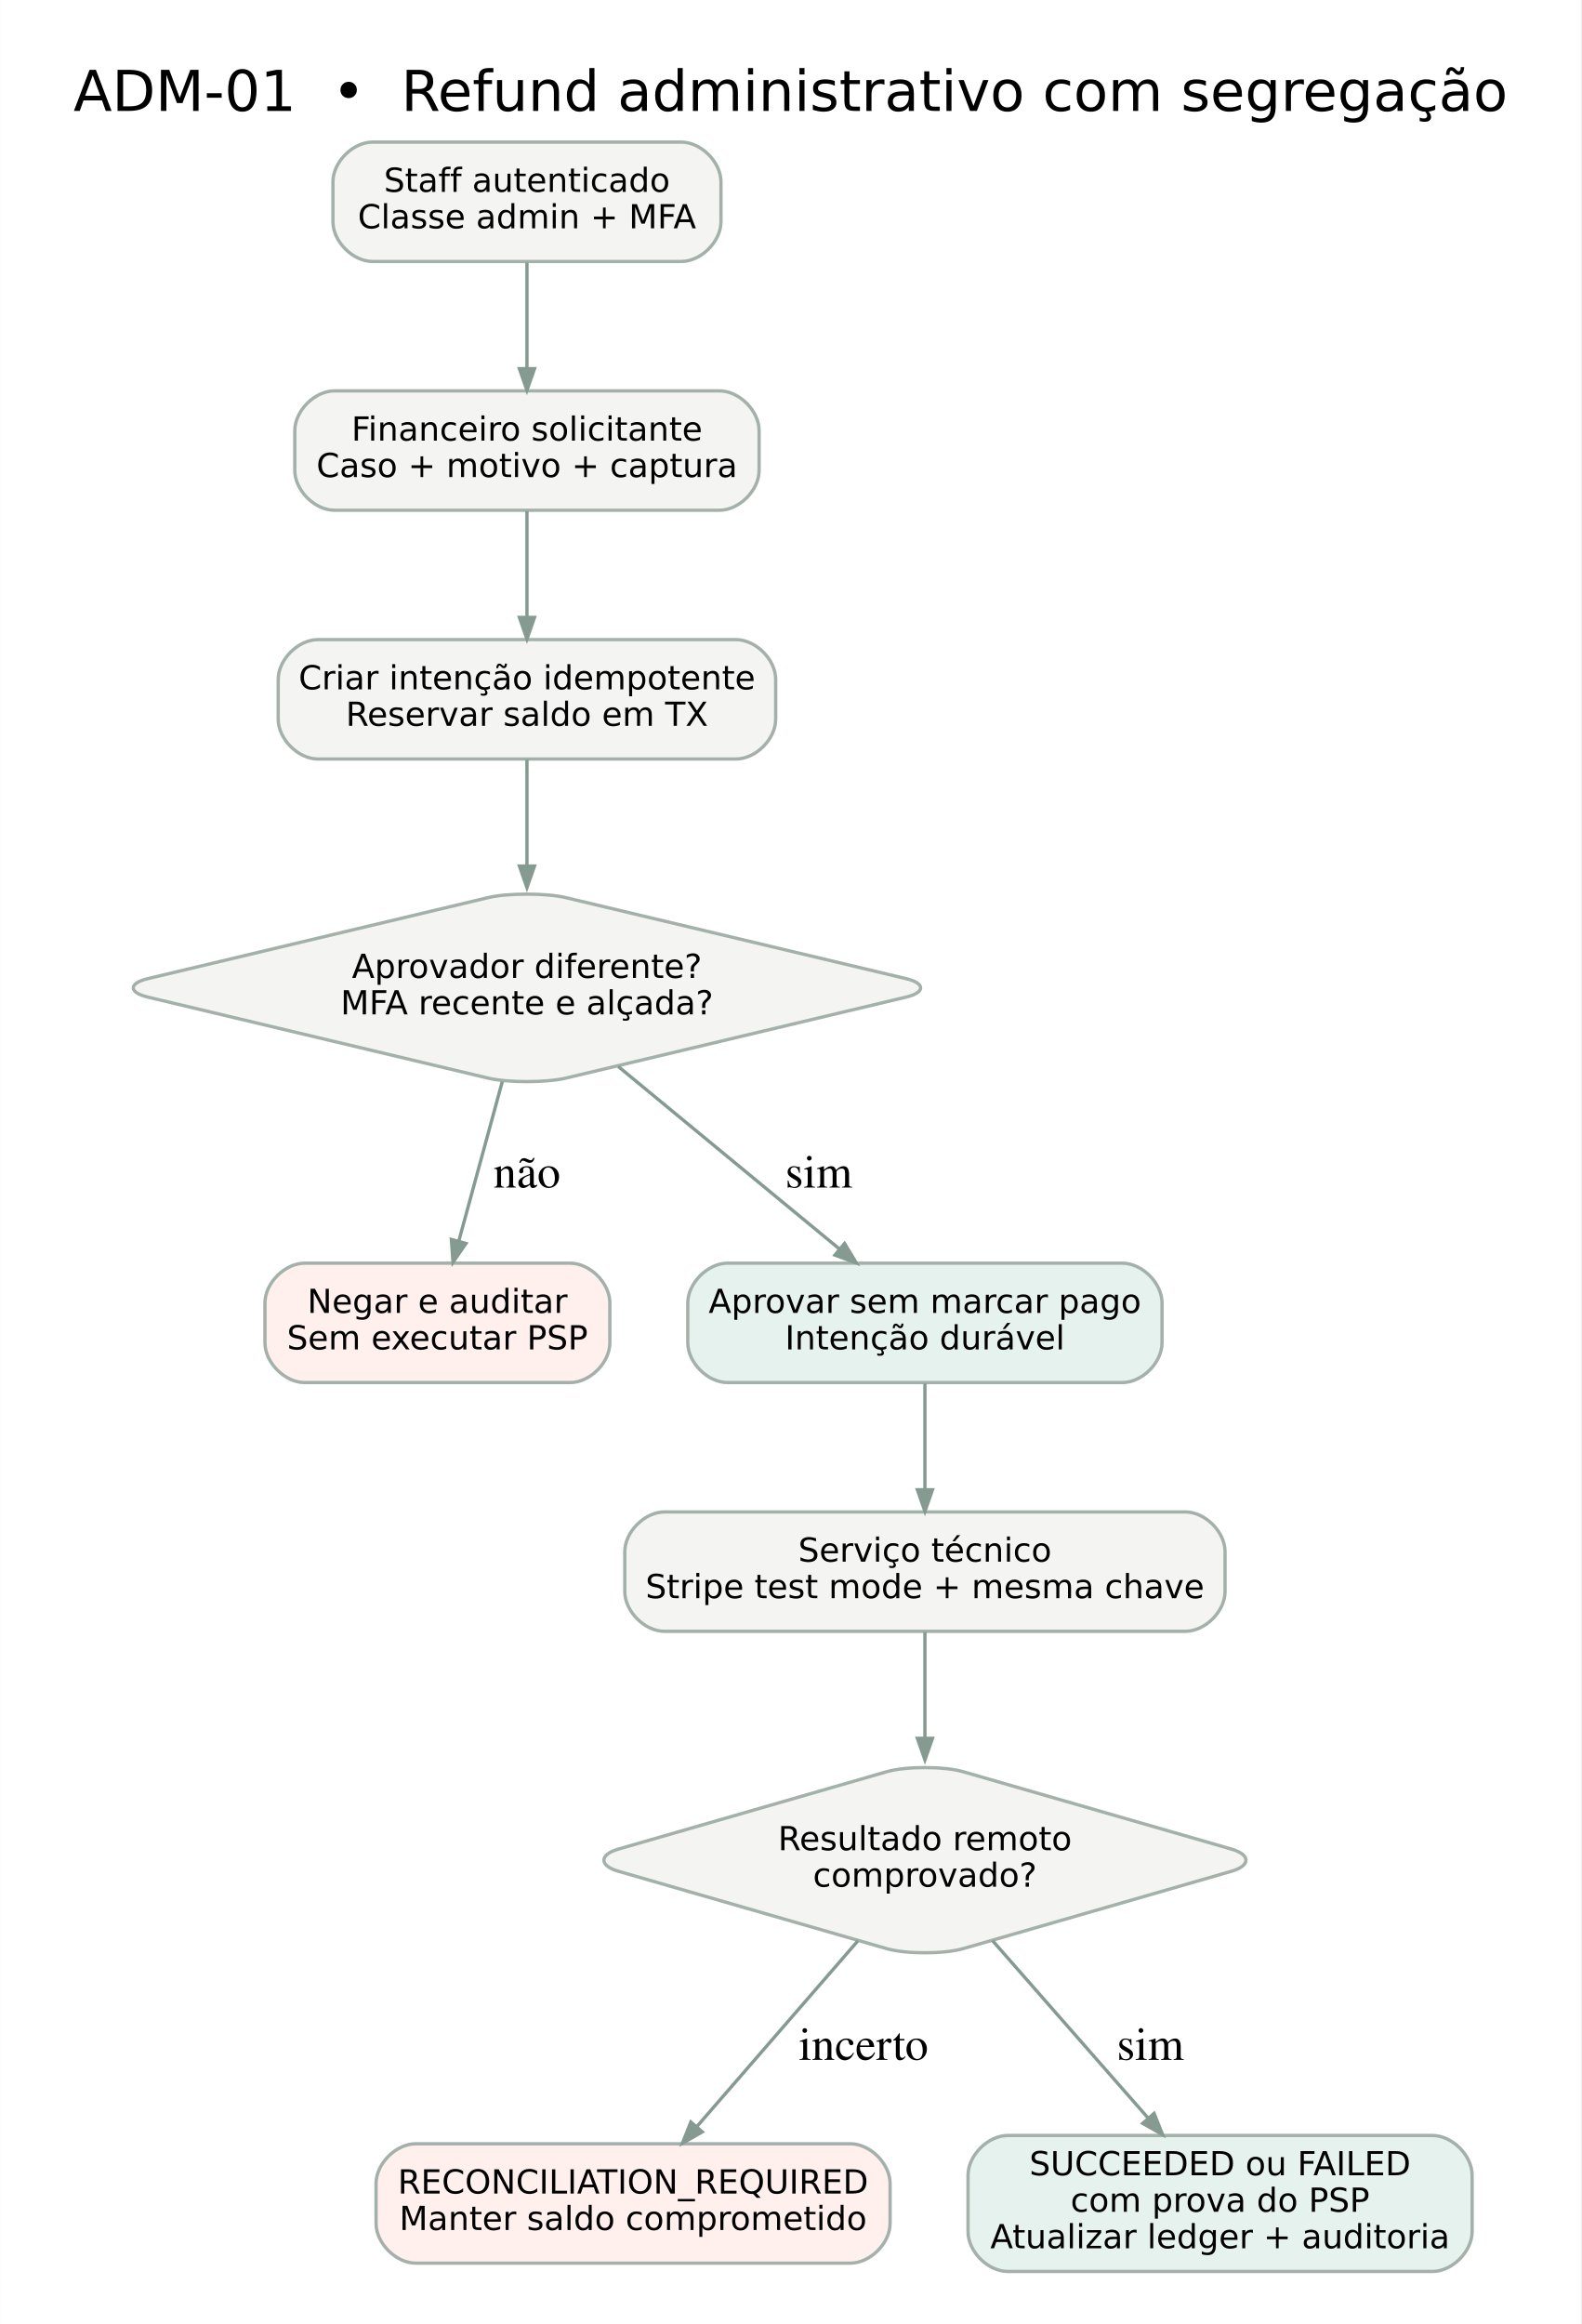
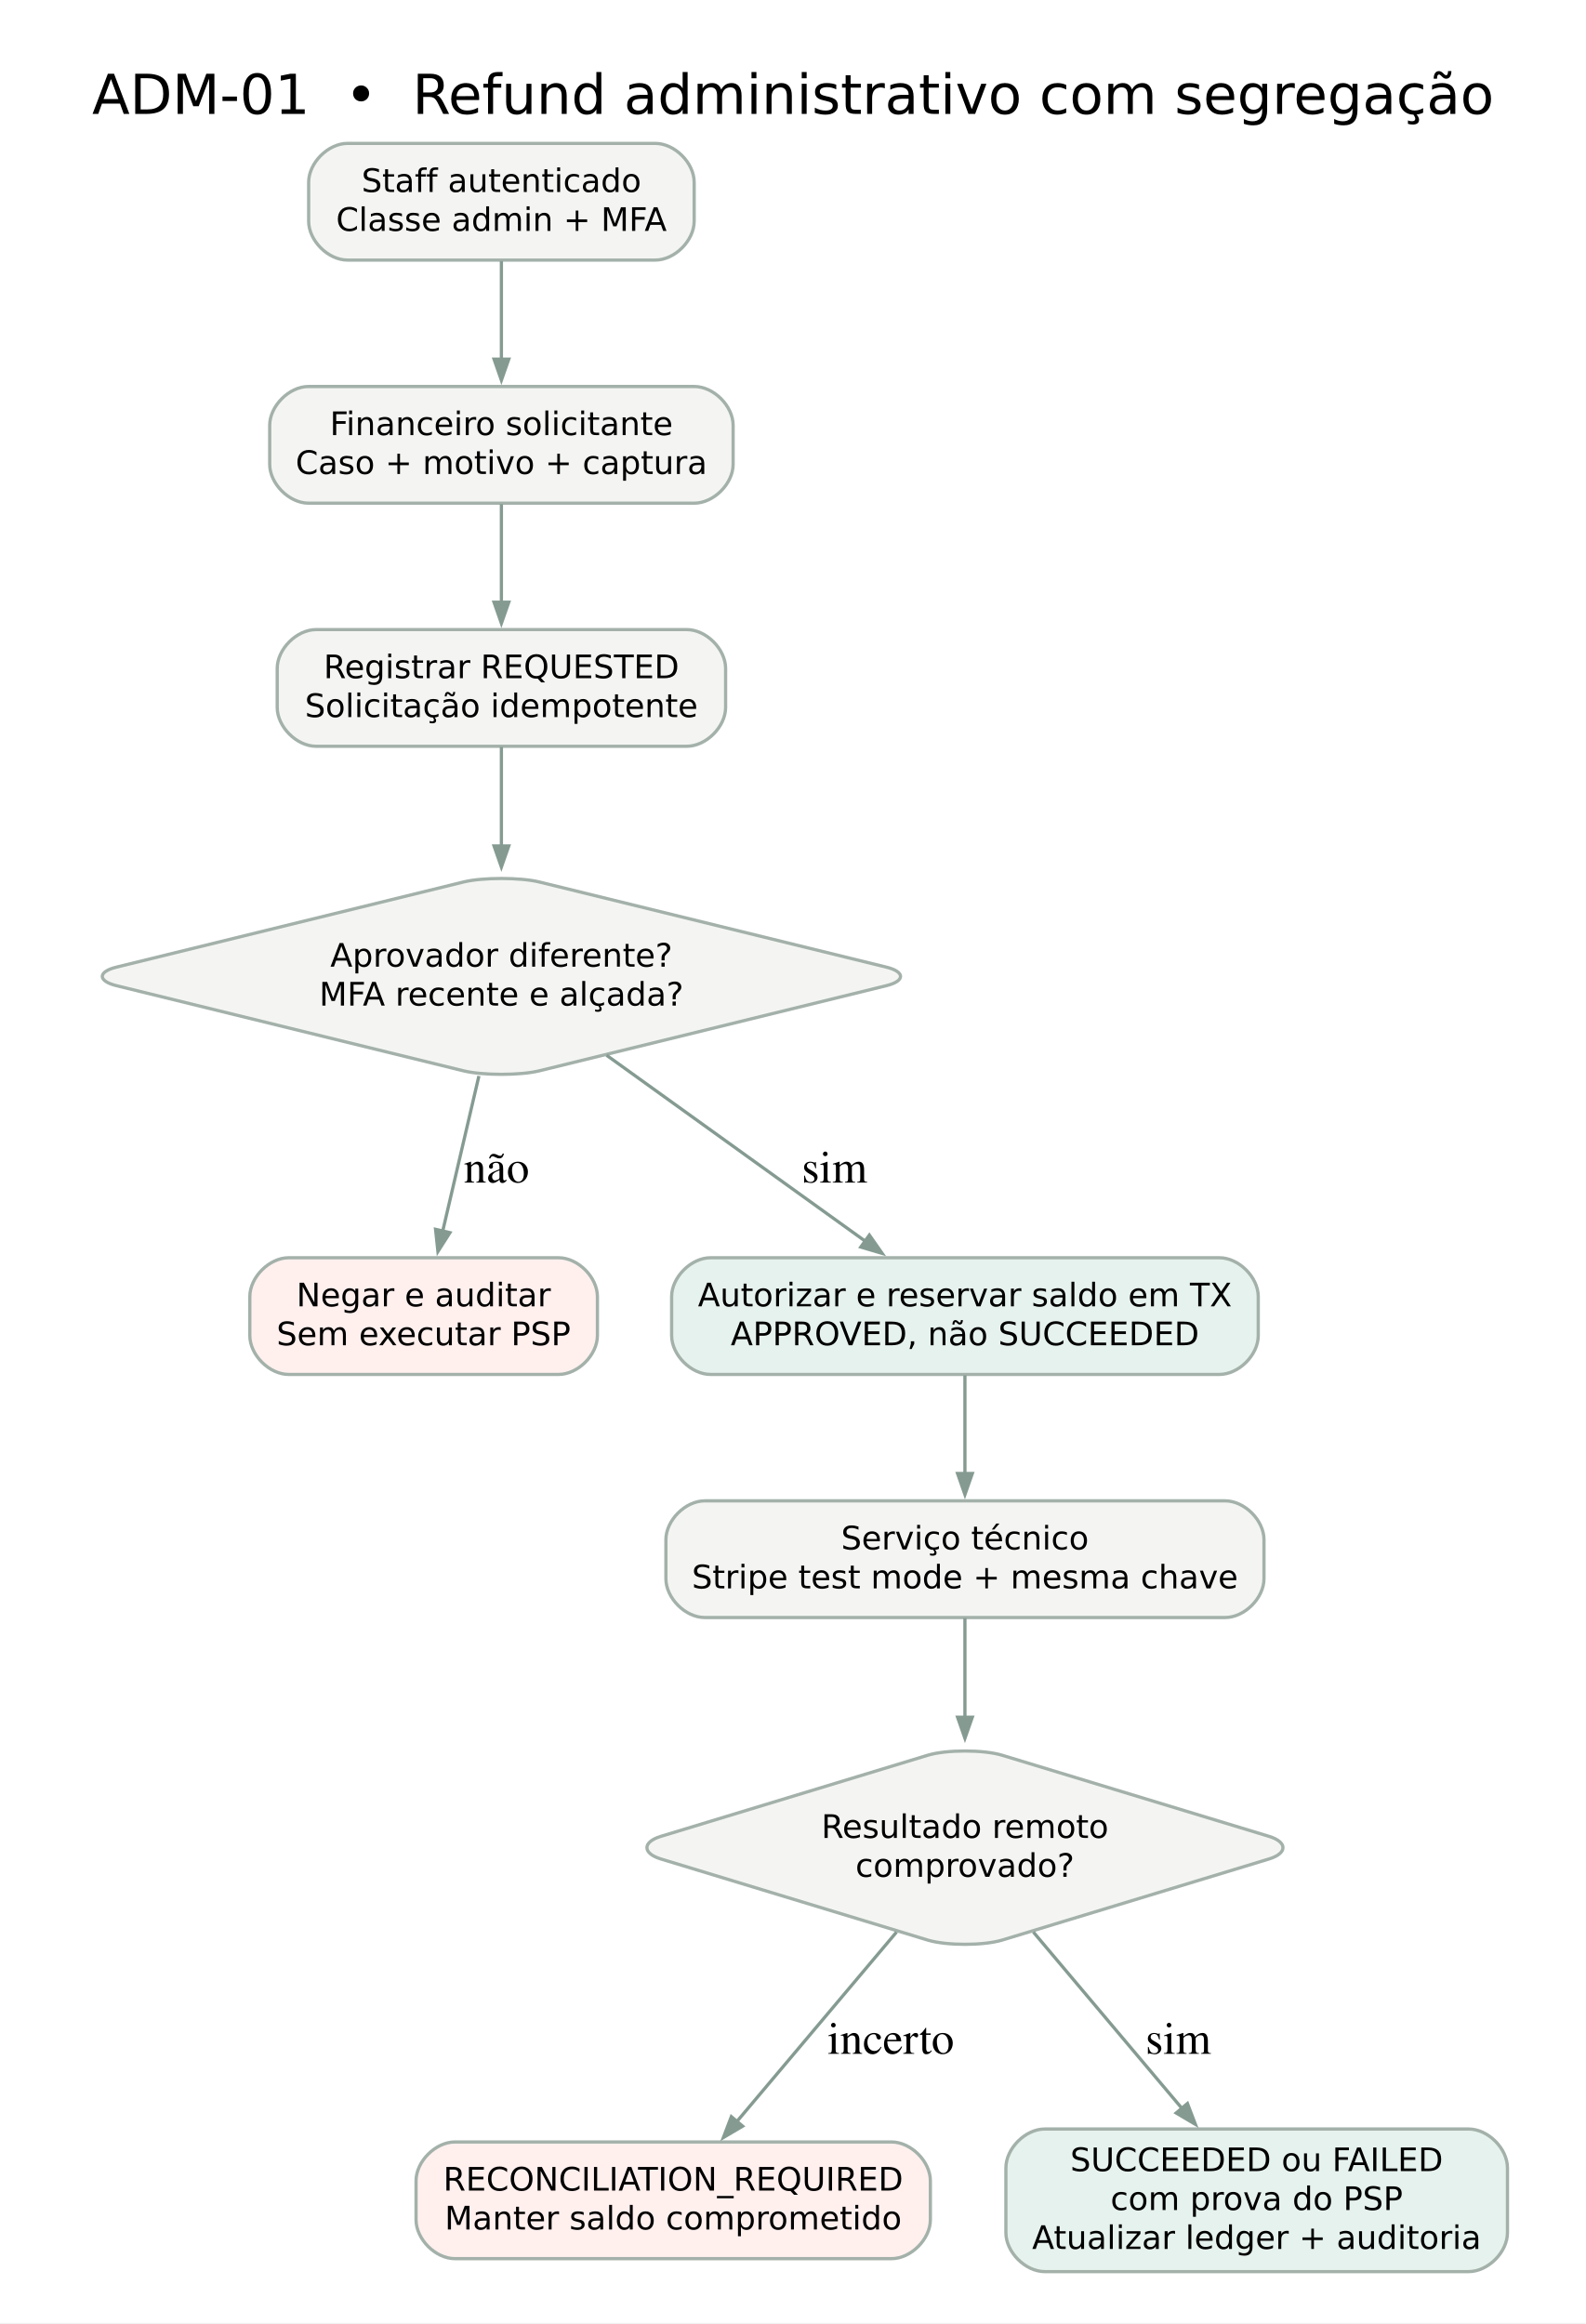
- <svg xmlns="http://www.w3.org/2000/svg" width="477pt" height="701pt" viewBox="0.00 0.00 476.68 700.68">
-   <g id="graph0" class="graph" transform="scale(1 1) rotate(0) translate(15.84 684.84)">
-     <polygon fill="white" stroke="transparent" points="-15.84,15.84 -15.84,-684.84 460.84,-684.84 460.84,15.84 -15.84,15.84" />
-     <text text-anchor="middle" x="222.5" y="-651.4" font-family="DejaVu Sans" font-size="17.00">ADM-01  •  Refund administrativo com segregação</text>
+ <svg xmlns="http://www.w3.org/2000/svg" width="489pt" height="717pt" viewBox="0.00 0.00 489.00 717.00">
+   <g id="graph0" class="graph" transform="scale(1 1) rotate(0) translate(15.84 700.84)">
+     <polygon fill="white" stroke="none" points="-15.84,15.84 -15.84,-700.84 473.48,-700.84 473.48,15.84 -15.84,15.84" />
+     <text xml:space="preserve" text-anchor="middle" x="228.82" y="-665.7" font-family="DejaVu Sans" font-size="17.00">ADM-01  •  Refund administrativo com segregação</text>
    <g id="node1" class="node">
-       <path fill="#f4f5f2" stroke="#a3b1aa" d="M189.5,-642C189.5,-642 96.5,-642 96.5,-642 90.5,-642 84.5,-636 84.5,-630 84.5,-630 84.5,-618 84.5,-618 84.5,-612 90.5,-606 96.5,-606 96.5,-606 189.5,-606 189.5,-606 195.5,-606 201.5,-612 201.5,-618 201.5,-618 201.5,-630 201.5,-630 201.5,-636 195.5,-642 189.5,-642" />
-       <text text-anchor="middle" x="143" y="-627" font-family="DejaVu Sans" font-size="10.00">Staff autenticado</text>
-       <text text-anchor="middle" x="143" y="-616" font-family="DejaVu Sans" font-size="10.00">Classe admin + MFA</text>
+       <path fill="#f4f5f2" stroke="#a3b1aa" d="M186.31,-656.6C186.31,-656.6 91.38,-656.6 91.38,-656.6 85.38,-656.6 79.38,-650.6 79.38,-644.6 79.38,-644.6 79.38,-632.6 79.38,-632.6 79.38,-626.6 85.38,-620.6 91.38,-620.6 91.38,-620.6 186.31,-620.6 186.31,-620.6 192.31,-620.6 198.31,-626.6 198.31,-632.6 198.31,-632.6 198.31,-644.6 198.31,-644.6 198.31,-650.6 192.31,-656.6 186.31,-656.6" />
+       <text xml:space="preserve" text-anchor="middle" x="138.84" y="-641.6" font-family="DejaVu Sans" font-size="10.00">Staff autenticado</text>
+       <text xml:space="preserve" text-anchor="middle" x="138.84" y="-629.6" font-family="DejaVu Sans" font-size="10.00">Classe admin + MFA</text>
    </g>
    <g id="node2" class="node">
-       <path fill="#f4f5f2" stroke="#a3b1aa" d="M201,-567C201,-567 85,-567 85,-567 79,-567 73,-561 73,-555 73,-555 73,-543 73,-543 73,-537 79,-531 85,-531 85,-531 201,-531 201,-531 207,-531 213,-537 213,-543 213,-543 213,-555 213,-555 213,-561 207,-567 201,-567" />
-       <text text-anchor="middle" x="143" y="-552" font-family="DejaVu Sans" font-size="10.00">Financeiro solicitante</text>
-       <text text-anchor="middle" x="143" y="-541" font-family="DejaVu Sans" font-size="10.00">Caso + motivo + captura</text>
+       <path fill="#f4f5f2" stroke="#a3b1aa" d="M198.33,-581.6C198.33,-581.6 79.36,-581.6 79.36,-581.6 73.36,-581.6 67.36,-575.6 67.36,-569.6 67.36,-569.6 67.36,-557.6 67.36,-557.6 67.36,-551.6 73.36,-545.6 79.36,-545.6 79.36,-545.6 198.33,-545.6 198.33,-545.6 204.33,-545.6 210.33,-551.6 210.33,-557.6 210.33,-557.6 210.33,-569.6 210.33,-569.6 210.33,-575.6 204.33,-581.6 198.33,-581.6" />
+       <text xml:space="preserve" text-anchor="middle" x="138.84" y="-566.6" font-family="DejaVu Sans" font-size="10.00">Financeiro solicitante</text>
+       <text xml:space="preserve" text-anchor="middle" x="138.84" y="-554.6" font-family="DejaVu Sans" font-size="10.00">Caso + motivo + captura</text>
    </g>
    <g id="edge1" class="edge">
-       <path fill="none" stroke="#859b92" d="M143,-605.7C143,-596.15 143,-584.16 143,-573.75" />
-       <polygon fill="#859b92" stroke="#859b92" points="145.28,-573.68 143,-567.18 140.73,-573.68 145.28,-573.68" />
+       <path fill="none" stroke="#859b92" d="M138.84,-620.3C138.84,-611.18 138.84,-599.84 138.84,-589.76" />
+       <polygon fill="#859b92" stroke="#859b92" points="141.12,-590.04 138.84,-583.54 136.57,-590.04 141.12,-590.04" />
    </g>
    <g id="node3" class="node">
-       <path fill="#f4f5f2" stroke="#a3b1aa" d="M206,-492C206,-492 80,-492 80,-492 74,-492 68,-486 68,-480 68,-480 68,-468 68,-468 68,-462 74,-456 80,-456 80,-456 206,-456 206,-456 212,-456 218,-462 218,-468 218,-468 218,-480 218,-480 218,-486 212,-492 206,-492" />
-       <text text-anchor="middle" x="143" y="-477" font-family="DejaVu Sans" font-size="10.00">Criar intenção idempotente</text>
-       <text text-anchor="middle" x="143" y="-466" font-family="DejaVu Sans" font-size="10.00">Reservar saldo em TX</text>
+       <path fill="#f4f5f2" stroke="#a3b1aa" d="M196.01,-506.6C196.01,-506.6 81.68,-506.6 81.68,-506.6 75.68,-506.6 69.68,-500.6 69.68,-494.6 69.68,-494.6 69.68,-482.6 69.68,-482.6 69.68,-476.6 75.68,-470.6 81.68,-470.6 81.68,-470.6 196.01,-470.6 196.01,-470.6 202.01,-470.6 208.01,-476.6 208.01,-482.6 208.01,-482.6 208.01,-494.6 208.01,-494.6 208.01,-500.6 202.01,-506.6 196.01,-506.6" />
+       <text xml:space="preserve" text-anchor="middle" x="138.84" y="-491.6" font-family="DejaVu Sans" font-size="10.00">Registrar REQUESTED</text>
+       <text xml:space="preserve" text-anchor="middle" x="138.84" y="-479.6" font-family="DejaVu Sans" font-size="10.00">Solicitação idempotente</text>
    </g>
    <g id="edge2" class="edge">
-       <path fill="none" stroke="#859b92" d="M143,-530.7C143,-521.15 143,-509.16 143,-498.75" />
-       <polygon fill="#859b92" stroke="#859b92" points="145.28,-498.68 143,-492.18 140.73,-498.68 145.28,-498.68" />
+       <path fill="none" stroke="#859b92" d="M138.84,-545.3C138.84,-536.18 138.84,-524.84 138.84,-514.76" />
+       <polygon fill="#859b92" stroke="#859b92" points="141.12,-515.04 138.84,-508.54 136.57,-515.04 141.12,-515.04" />
    </g>
    <g id="node4" class="node">
-       <path fill="#f4f5f2" stroke="#a3b1aa" d="M131.33,-414.22C131.33,-414.22 28.67,-389.78 28.67,-389.78 22.84,-388.39 22.84,-385.61 28.67,-384.22 28.67,-384.22 131.33,-359.78 131.33,-359.78 137.16,-358.39 148.84,-358.39 154.67,-359.78 154.67,-359.78 257.33,-384.22 257.33,-384.22 263.16,-385.61 263.16,-388.39 257.33,-389.78 257.33,-389.78 154.67,-414.22 154.67,-414.22 148.84,-415.61 137.16,-415.61 131.33,-414.22" />
-       <text text-anchor="middle" x="143" y="-390" font-family="DejaVu Sans" font-size="10.00">Aprovador diferente?</text>
-       <text text-anchor="middle" x="143" y="-379" font-family="DejaVu Sans" font-size="10.00">MFA recente e alçada?</text>
+       <path fill="#f4f5f2" stroke="#a3b1aa" d="M127.19,-428.74C127.19,-428.74 20.09,-402.46 20.09,-402.46 14.26,-401.03 14.26,-398.17 20.09,-396.74 20.09,-396.74 127.19,-370.46 127.19,-370.46 133.02,-369.03 144.67,-369.03 150.5,-370.46 150.5,-370.46 257.6,-396.74 257.6,-396.74 263.43,-398.17 263.43,-401.03 257.6,-402.46 257.6,-402.46 150.5,-428.74 150.5,-428.74 144.67,-430.17 133.02,-430.17 127.19,-428.74" />
+       <text xml:space="preserve" text-anchor="middle" x="138.84" y="-402.6" font-family="DejaVu Sans" font-size="10.00">Aprovador diferente?</text>
+       <text xml:space="preserve" text-anchor="middle" x="138.84" y="-390.6" font-family="DejaVu Sans" font-size="10.00">MFA recente e alçada?</text>
    </g>
    <g id="edge3" class="edge">
-       <path fill="none" stroke="#859b92" d="M143,-455.8C143,-446.64 143,-435.02 143,-423.99" />
-       <polygon fill="#859b92" stroke="#859b92" points="145.28,-423.73 143,-417.23 140.73,-423.73 145.28,-423.73" />
+       <path fill="none" stroke="#859b92" d="M138.84,-470.41C138.84,-461.57 138.84,-450.39 138.84,-439.6" />
+       <polygon fill="#859b92" stroke="#859b92" points="141.12,-439.85 138.84,-433.35 136.57,-439.85 141.12,-439.85" />
    </g>
    <g id="node5" class="node">
-       <path fill="#fff0ee" stroke="#a3b1aa" d="M156,-304C156,-304 76,-304 76,-304 70,-304 64,-298 64,-292 64,-292 64,-280 64,-280 64,-274 70,-268 76,-268 76,-268 156,-268 156,-268 162,-268 168,-274 168,-280 168,-280 168,-292 168,-292 168,-298 162,-304 156,-304" />
-       <text text-anchor="middle" x="116" y="-289" font-family="DejaVu Sans" font-size="10.00">Negar e auditar</text>
-       <text text-anchor="middle" x="116" y="-278" font-family="DejaVu Sans" font-size="10.00">Sem executar PSP</text>
+       <path fill="#fff0ee" stroke="#a3b1aa" d="M156.46,-312.8C156.46,-312.8 73.23,-312.8 73.23,-312.8 67.23,-312.8 61.23,-306.8 61.23,-300.8 61.23,-300.8 61.23,-288.8 61.23,-288.8 61.23,-282.8 67.23,-276.8 73.23,-276.8 73.23,-276.8 156.46,-276.8 156.46,-276.8 162.46,-276.8 168.46,-282.8 168.46,-288.8 168.46,-288.8 168.46,-300.8 168.46,-300.8 168.46,-306.8 162.46,-312.8 156.46,-312.8" />
+       <text xml:space="preserve" text-anchor="middle" x="114.84" y="-297.8" font-family="DejaVu Sans" font-size="10.00">Negar e auditar</text>
+       <text xml:space="preserve" text-anchor="middle" x="114.84" y="-285.8" font-family="DejaVu Sans" font-size="10.00">Sem executar PSP</text>
    </g>
    <g id="edge4" class="edge">
-       <path fill="none" stroke="#859b92" d="M135.55,-358.69C131.44,-343.6 126.38,-325.04 122.43,-310.59" />
-       <polygon fill="#859b92" stroke="#859b92" points="124.61,-309.94 120.71,-304.27 120.22,-311.14 124.61,-309.94" />
-       <text text-anchor="middle" x="143" y="-326.8" font-family="Times,serif" font-size="14.00">não</text>
+       <path fill="none" stroke="#859b92" d="M131.9,-368.87C128.35,-353.66 124.08,-335.35 120.7,-320.86" />
+       <polygon fill="#859b92" stroke="#859b92" points="122.96,-320.54 119.26,-314.73 118.53,-321.57 122.96,-320.54" />
+       <text xml:space="preserve" text-anchor="middle" x="137.34" y="-336" font-family="Times,serif" font-size="14.00">não</text>
    </g>
    <g id="node6" class="node">
-       <path fill="#e6f2ed" stroke="#a3b1aa" d="M322.5,-304C322.5,-304 203.5,-304 203.5,-304 197.5,-304 191.5,-298 191.5,-292 191.5,-292 191.5,-280 191.5,-280 191.5,-274 197.5,-268 203.5,-268 203.5,-268 322.5,-268 322.5,-268 328.5,-268 334.5,-274 334.5,-280 334.5,-280 334.5,-292 334.5,-292 334.5,-298 328.5,-304 322.5,-304" />
-       <text text-anchor="middle" x="263" y="-289" font-family="DejaVu Sans" font-size="10.00">Aprovar sem marcar pago</text>
-       <text text-anchor="middle" x="263" y="-278" font-family="DejaVu Sans" font-size="10.00">Intenção durável</text>
+       <path fill="#e6f2ed" stroke="#a3b1aa" d="M360.33,-312.8C360.33,-312.8 203.36,-312.8 203.36,-312.8 197.36,-312.8 191.36,-306.8 191.36,-300.8 191.36,-300.8 191.36,-288.8 191.36,-288.8 191.36,-282.8 197.36,-276.8 203.36,-276.8 203.36,-276.8 360.33,-276.8 360.33,-276.8 366.33,-276.8 372.33,-282.8 372.33,-288.8 372.33,-288.8 372.33,-300.8 372.33,-300.8 372.33,-306.8 366.33,-312.8 360.33,-312.8" />
+       <text xml:space="preserve" text-anchor="middle" x="281.84" y="-297.8" font-family="DejaVu Sans" font-size="10.00">Autorizar e reservar saldo em TX</text>
+       <text xml:space="preserve" text-anchor="middle" x="281.84" y="-285.8" font-family="DejaVu Sans" font-size="10.00">APPROVED, não SUCCEEDED</text>
    </g>
    <g id="edge5" class="edge">
-       <path fill="none" stroke="#859b92" d="M170.53,-363.29C190.6,-346.73 217.61,-324.44 237.26,-308.24" />
-       <polygon fill="#859b92" stroke="#859b92" points="238.77,-309.94 242.33,-304.05 235.87,-306.43 238.77,-309.94" />
-       <text text-anchor="middle" x="231" y="-326.8" font-family="Times,serif" font-size="14.00">sim</text>
+       <path fill="none" stroke="#859b92" d="M171.29,-375.27C195.25,-358.05 227.63,-334.77 251.16,-317.86" />
+       <polygon fill="#859b92" stroke="#859b92" points="252.36,-319.79 256.31,-314.15 249.71,-316.1 252.36,-319.79" />
+       <text xml:space="preserve" text-anchor="middle" x="241.62" y="-336" font-family="Times,serif" font-size="14.00">sim</text>
    </g>
    <g id="node7" class="node">
-       <path fill="#f4f5f2" stroke="#a3b1aa" d="M341.5,-229C341.5,-229 184.5,-229 184.5,-229 178.5,-229 172.5,-223 172.5,-217 172.5,-217 172.5,-205 172.5,-205 172.5,-199 178.5,-193 184.5,-193 184.5,-193 341.5,-193 341.5,-193 347.5,-193 353.5,-199 353.5,-205 353.5,-205 353.5,-217 353.5,-217 353.5,-223 347.5,-229 341.5,-229" />
-       <text text-anchor="middle" x="263" y="-214" font-family="DejaVu Sans" font-size="10.00">Serviço técnico</text>
-       <text text-anchor="middle" x="263" y="-203" font-family="DejaVu Sans" font-size="10.00">Stripe test mode + mesma chave</text>
+       <path fill="#f4f5f2" stroke="#a3b1aa" d="M362.1,-237.8C362.1,-237.8 201.59,-237.8 201.59,-237.8 195.59,-237.8 189.59,-231.8 189.59,-225.8 189.59,-225.8 189.59,-213.8 189.59,-213.8 189.59,-207.8 195.59,-201.8 201.59,-201.8 201.59,-201.8 362.1,-201.8 362.1,-201.8 368.1,-201.8 374.1,-207.8 374.1,-213.8 374.1,-213.8 374.1,-225.8 374.1,-225.8 374.1,-231.8 368.1,-237.8 362.1,-237.8" />
+       <text xml:space="preserve" text-anchor="middle" x="281.84" y="-222.8" font-family="DejaVu Sans" font-size="10.00">Serviço técnico</text>
+       <text xml:space="preserve" text-anchor="middle" x="281.84" y="-210.8" font-family="DejaVu Sans" font-size="10.00">Stripe test mode + mesma chave</text>
    </g>
    <g id="edge6" class="edge">
-       <path fill="none" stroke="#859b92" d="M263,-267.7C263,-258.15 263,-246.16 263,-235.75" />
-       <polygon fill="#859b92" stroke="#859b92" points="265.28,-235.68 263,-229.18 260.73,-235.68 265.28,-235.68" />
+       <path fill="none" stroke="#859b92" d="M281.84,-276.5C281.84,-267.38 281.84,-256.04 281.84,-245.96" />
+       <polygon fill="#859b92" stroke="#859b92" points="284.12,-246.24 281.84,-239.74 279.57,-246.24 284.12,-246.24" />
    </g>
    <g id="node8" class="node">
-       <path fill="#f4f5f2" stroke="#a3b1aa" d="M251.47,-150.67C251.47,-150.67 170.53,-127.33 170.53,-127.33 164.76,-125.66 164.76,-122.34 170.53,-120.67 170.53,-120.67 251.47,-97.33 251.47,-97.33 257.24,-95.66 268.76,-95.66 274.53,-97.33 274.53,-97.33 355.47,-120.67 355.47,-120.67 361.24,-122.34 361.24,-125.66 355.47,-127.33 355.47,-127.33 274.53,-150.67 274.53,-150.67 268.76,-152.34 257.24,-152.34 251.47,-150.67" />
-       <text text-anchor="middle" x="263" y="-127" font-family="DejaVu Sans" font-size="10.00">Resultado remoto</text>
-       <text text-anchor="middle" x="263" y="-116" font-family="DejaVu Sans" font-size="10.00">comprovado?</text>
+       <path fill="#f4f5f2" stroke="#a3b1aa" d="M270.36,-159.31C270.36,-159.31 188.04,-134.29 188.04,-134.29 182.3,-132.54 182.3,-129.06 188.04,-127.31 188.04,-127.31 270.36,-102.29 270.36,-102.29 276.1,-100.54 287.59,-100.54 293.33,-102.29 293.33,-102.29 375.65,-127.31 375.65,-127.31 381.39,-129.06 381.39,-132.54 375.65,-134.29 375.65,-134.29 293.33,-159.31 293.33,-159.31 287.59,-161.06 276.1,-161.06 270.36,-159.31" />
+       <text xml:space="preserve" text-anchor="middle" x="281.84" y="-133.8" font-family="DejaVu Sans" font-size="10.00">Resultado remoto</text>
+       <text xml:space="preserve" text-anchor="middle" x="281.84" y="-121.8" font-family="DejaVu Sans" font-size="10.00">comprovado?</text>
    </g>
    <g id="edge7" class="edge">
-       <path fill="none" stroke="#859b92" d="M263,-192.8C263,-183.64 263,-172.02 263,-160.99" />
-       <polygon fill="#859b92" stroke="#859b92" points="265.28,-160.73 263,-154.23 260.73,-160.73 265.28,-160.73" />
+       <path fill="none" stroke="#859b92" d="M281.84,-201.61C281.84,-192.77 281.84,-181.59 281.84,-170.8" />
+       <polygon fill="#859b92" stroke="#859b92" points="284.12,-171.05 281.84,-164.55 279.57,-171.05 284.12,-171.05" />
    </g>
    <g id="node9" class="node">
-       <path fill="#fff0ee" stroke="#a3b1aa" d="M240.5,-38.5C240.5,-38.5 109.5,-38.5 109.5,-38.5 103.5,-38.5 97.5,-32.5 97.5,-26.5 97.5,-26.5 97.5,-14.5 97.5,-14.5 97.5,-8.5 103.5,-2.5 109.5,-2.5 109.5,-2.5 240.5,-2.5 240.5,-2.5 246.5,-2.5 252.5,-8.5 252.5,-14.5 252.5,-14.5 252.5,-26.5 252.5,-26.5 252.5,-32.5 246.5,-38.5 240.5,-38.5" />
-       <text text-anchor="middle" x="175" y="-23.5" font-family="DejaVu Sans" font-size="10.00">RECONCILIATION_REQUIRED</text>
-       <text text-anchor="middle" x="175" y="-12.5" font-family="DejaVu Sans" font-size="10.00">Manter saldo comprometido</text>
+       <path fill="#fff0ee" stroke="#a3b1aa" d="M259.18,-40C259.18,-40 124.51,-40 124.51,-40 118.51,-40 112.51,-34 112.51,-28 112.51,-28 112.51,-16 112.51,-16 112.51,-10 118.51,-4 124.51,-4 124.51,-4 259.18,-4 259.18,-4 265.18,-4 271.18,-10 271.18,-16 271.18,-16 271.18,-28 271.18,-28 271.18,-34 265.18,-40 259.18,-40" />
+       <text xml:space="preserve" text-anchor="middle" x="191.84" y="-25" font-family="DejaVu Sans" font-size="10.00">RECONCILIATION_REQUIRED</text>
+       <text xml:space="preserve" text-anchor="middle" x="191.84" y="-13" font-family="DejaVu Sans" font-size="10.00">Manter saldo comprometido</text>
    </g>
    <g id="edge8" class="edge">
-       <path fill="none" stroke="#859b92" d="M242.81,-99.71C228.19,-82.85 208.54,-60.19 194.16,-43.6" />
-       <polygon fill="#859b92" stroke="#859b92" points="195.86,-42.08 189.88,-38.66 192.42,-45.06 195.86,-42.08" />
-       <text text-anchor="middle" x="244.5" y="-63.8" font-family="Times,serif" font-size="14.00">incerto</text>
+       <path fill="none" stroke="#859b92" d="M260.74,-104.76C245.84,-87.08 226.02,-63.55 211.46,-46.28" />
+       <polygon fill="#859b92" stroke="#859b92" points="213.26,-44.88 207.33,-41.38 209.78,-47.81 213.26,-44.88" />
+       <text xml:space="preserve" text-anchor="middle" x="258.98" y="-67.2" font-family="Times,serif" font-size="14.00">incerto</text>
    </g>
    <g id="node10" class="node">
-       <path fill="#e6f2ed" stroke="#a3b1aa" d="M416,-41C416,-41 288,-41 288,-41 282,-41 276,-35 276,-29 276,-29 276,-12 276,-12 276,-6 282,0 288,0 288,0 416,0 416,0 422,0 428,-6 428,-12 428,-12 428,-29 428,-29 428,-35 422,-41 416,-41" />
-       <text text-anchor="middle" x="352" y="-29" font-family="DejaVu Sans" font-size="10.00">SUCCEEDED ou FAILED</text>
-       <text text-anchor="middle" x="352" y="-18" font-family="DejaVu Sans" font-size="10.00">com prova do PSP</text>
-       <text text-anchor="middle" x="352" y="-7" font-family="DejaVu Sans" font-size="10.00">Atualizar ledger + auditoria</text>
+       <path fill="#e6f2ed" stroke="#a3b1aa" d="M437.21,-44C437.21,-44 306.48,-44 306.48,-44 300.48,-44 294.48,-38 294.48,-32 294.48,-32 294.48,-12 294.48,-12 294.48,-6 300.48,0 306.48,0 306.48,0 437.21,0 437.21,0 443.21,0 449.21,-6 449.21,-12 449.21,-12 449.21,-32 449.21,-32 449.21,-38 443.21,-44 437.21,-44" />
+       <text xml:space="preserve" text-anchor="middle" x="371.84" y="-31" font-family="DejaVu Sans" font-size="10.00">SUCCEEDED ou FAILED</text>
+       <text xml:space="preserve" text-anchor="middle" x="371.84" y="-19" font-family="DejaVu Sans" font-size="10.00">com prova do PSP</text>
+       <text xml:space="preserve" text-anchor="middle" x="371.84" y="-7" font-family="DejaVu Sans" font-size="10.00">Atualizar ledger + auditoria</text>
    </g>
    <g id="edge9" class="edge">
-       <path fill="none" stroke="#859b92" d="M283.42,-99.71C297.46,-83.7 316.09,-62.45 330.39,-46.15" />
-       <polygon fill="#859b92" stroke="#859b92" points="332.1,-47.65 334.67,-41.26 328.68,-44.65 332.1,-47.65" />
-       <text text-anchor="middle" x="331" y="-63.8" font-family="Times,serif" font-size="14.00">sim</text>
+       <path fill="none" stroke="#859b92" d="M302.95,-104.76C316.74,-88.4 334.74,-67.03 348.89,-50.24" />
+       <polygon fill="#859b92" stroke="#859b92" points="350.49,-51.87 352.94,-45.44 347.01,-48.94 350.49,-51.87" />
+       <text xml:space="preserve" text-anchor="middle" x="347.67" y="-67.2" font-family="Times,serif" font-size="14.00">sim</text>
    </g>
  </g>
</svg>
